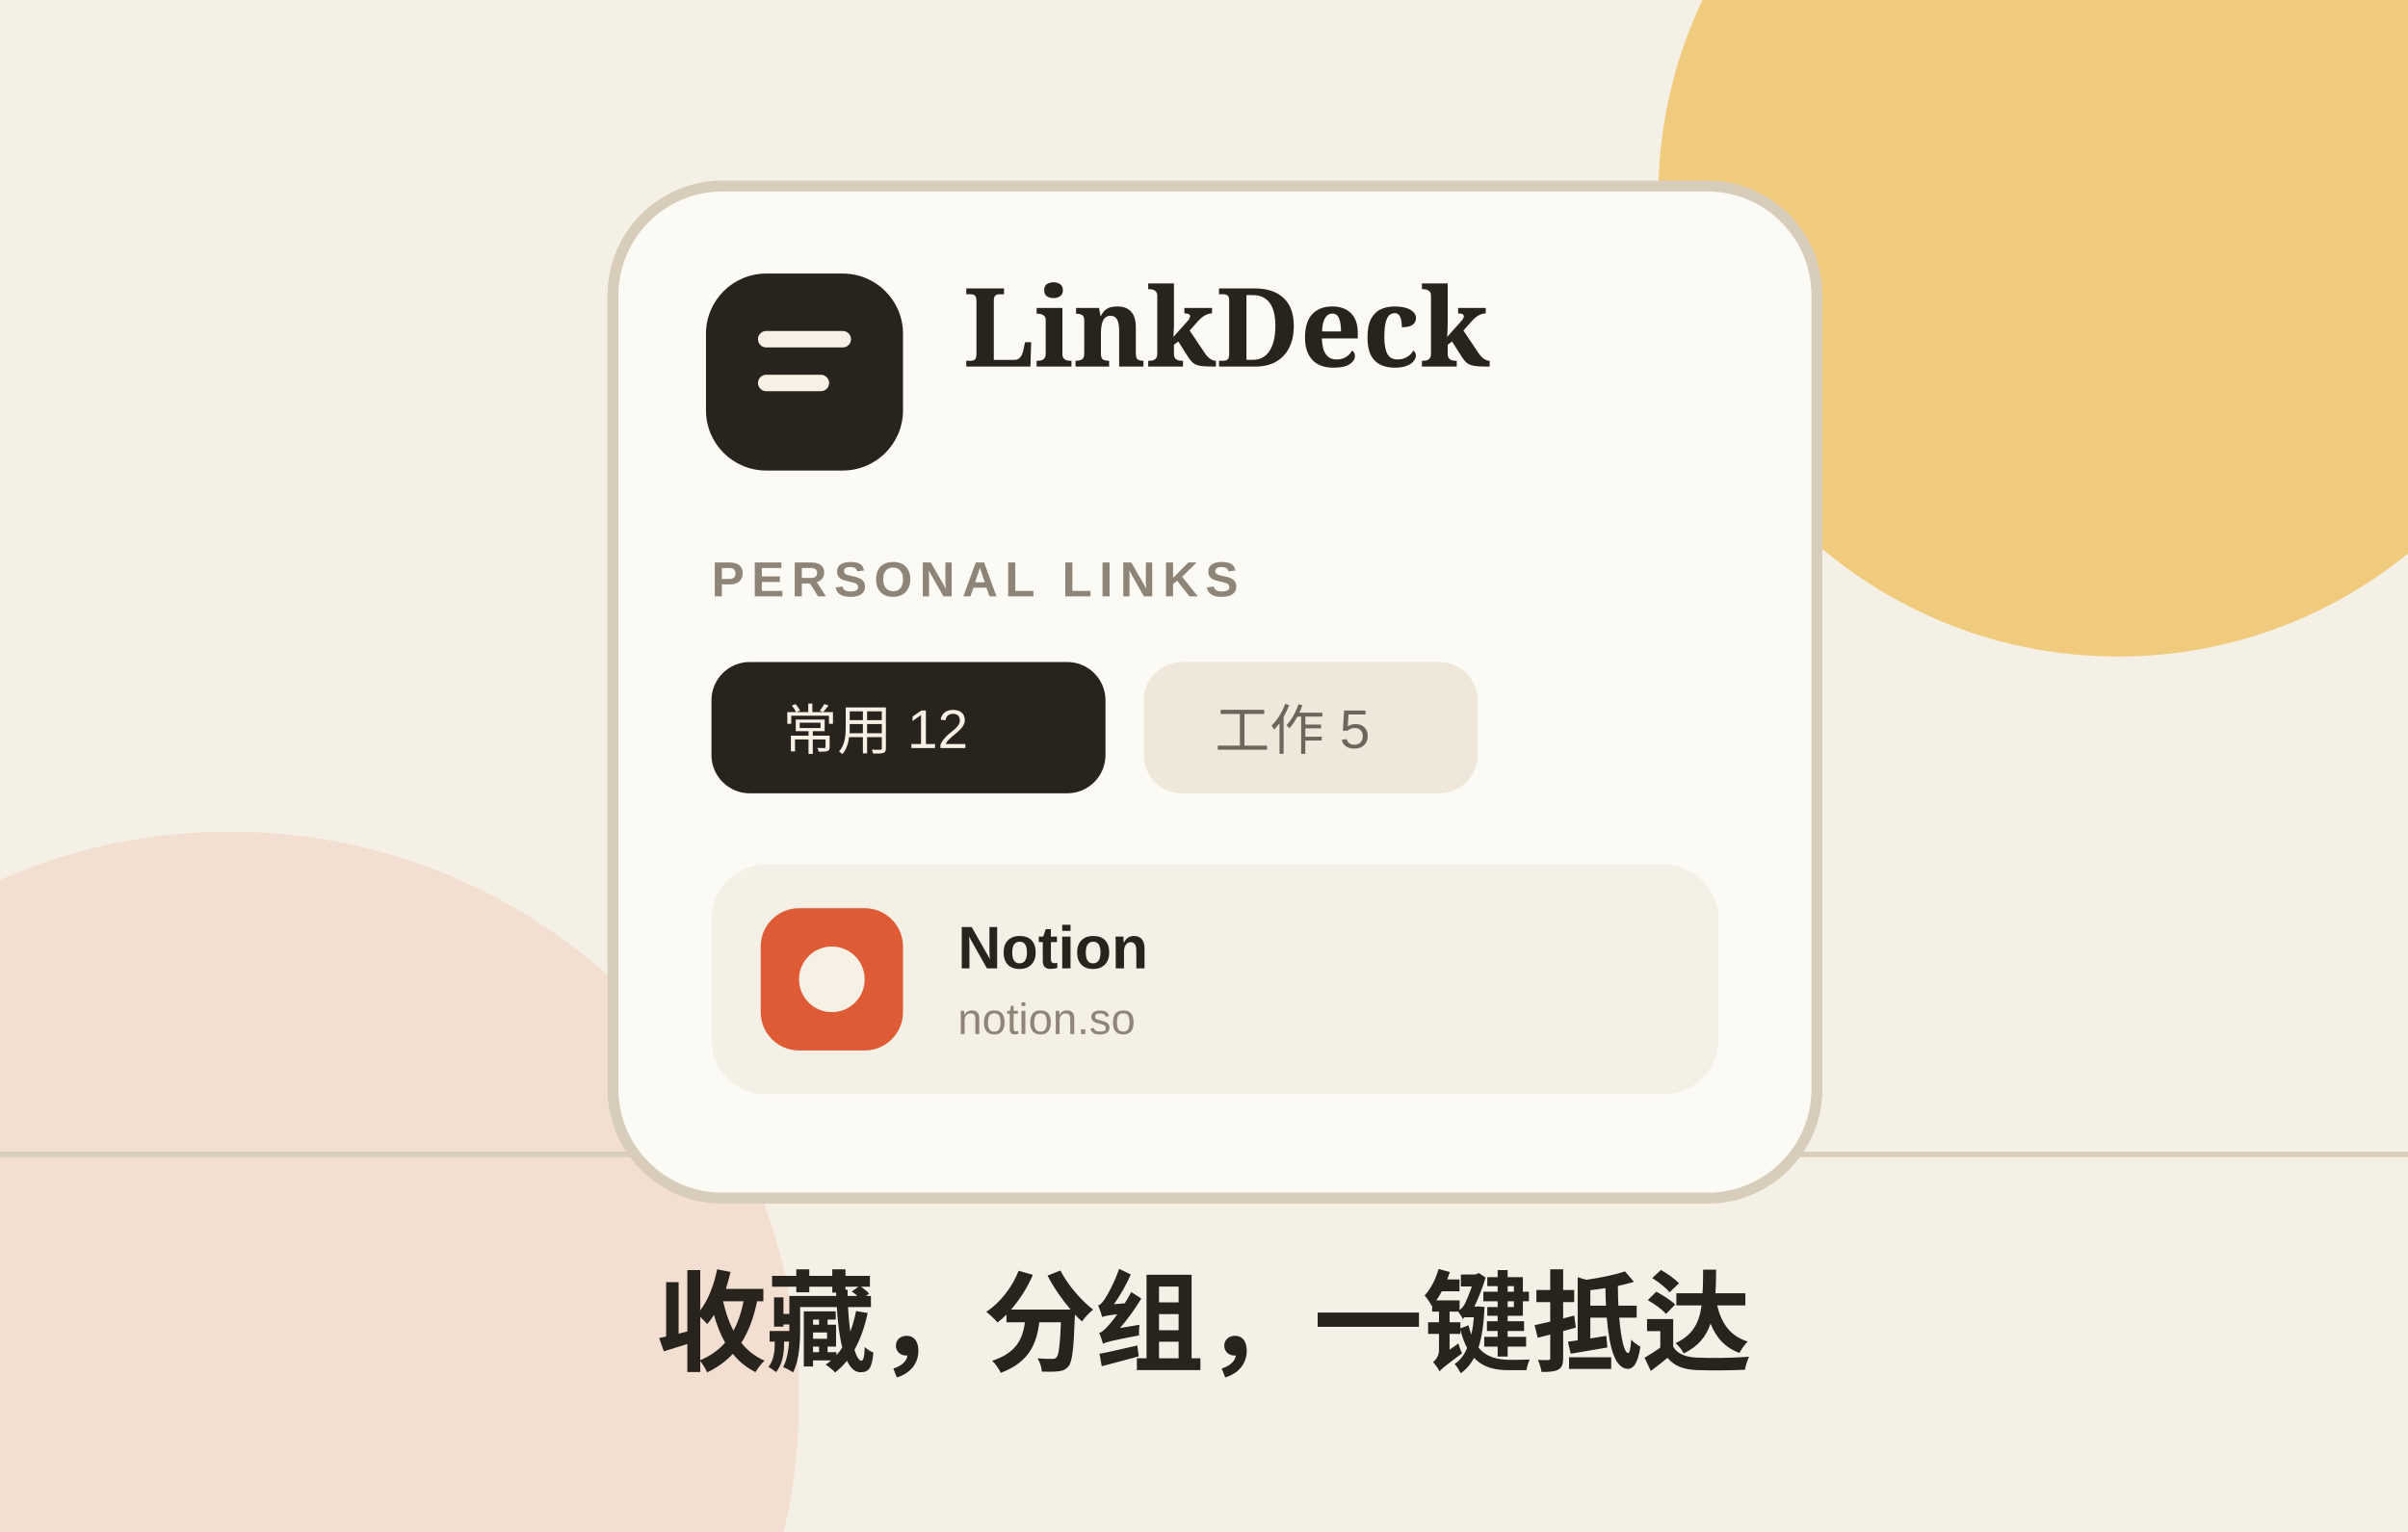
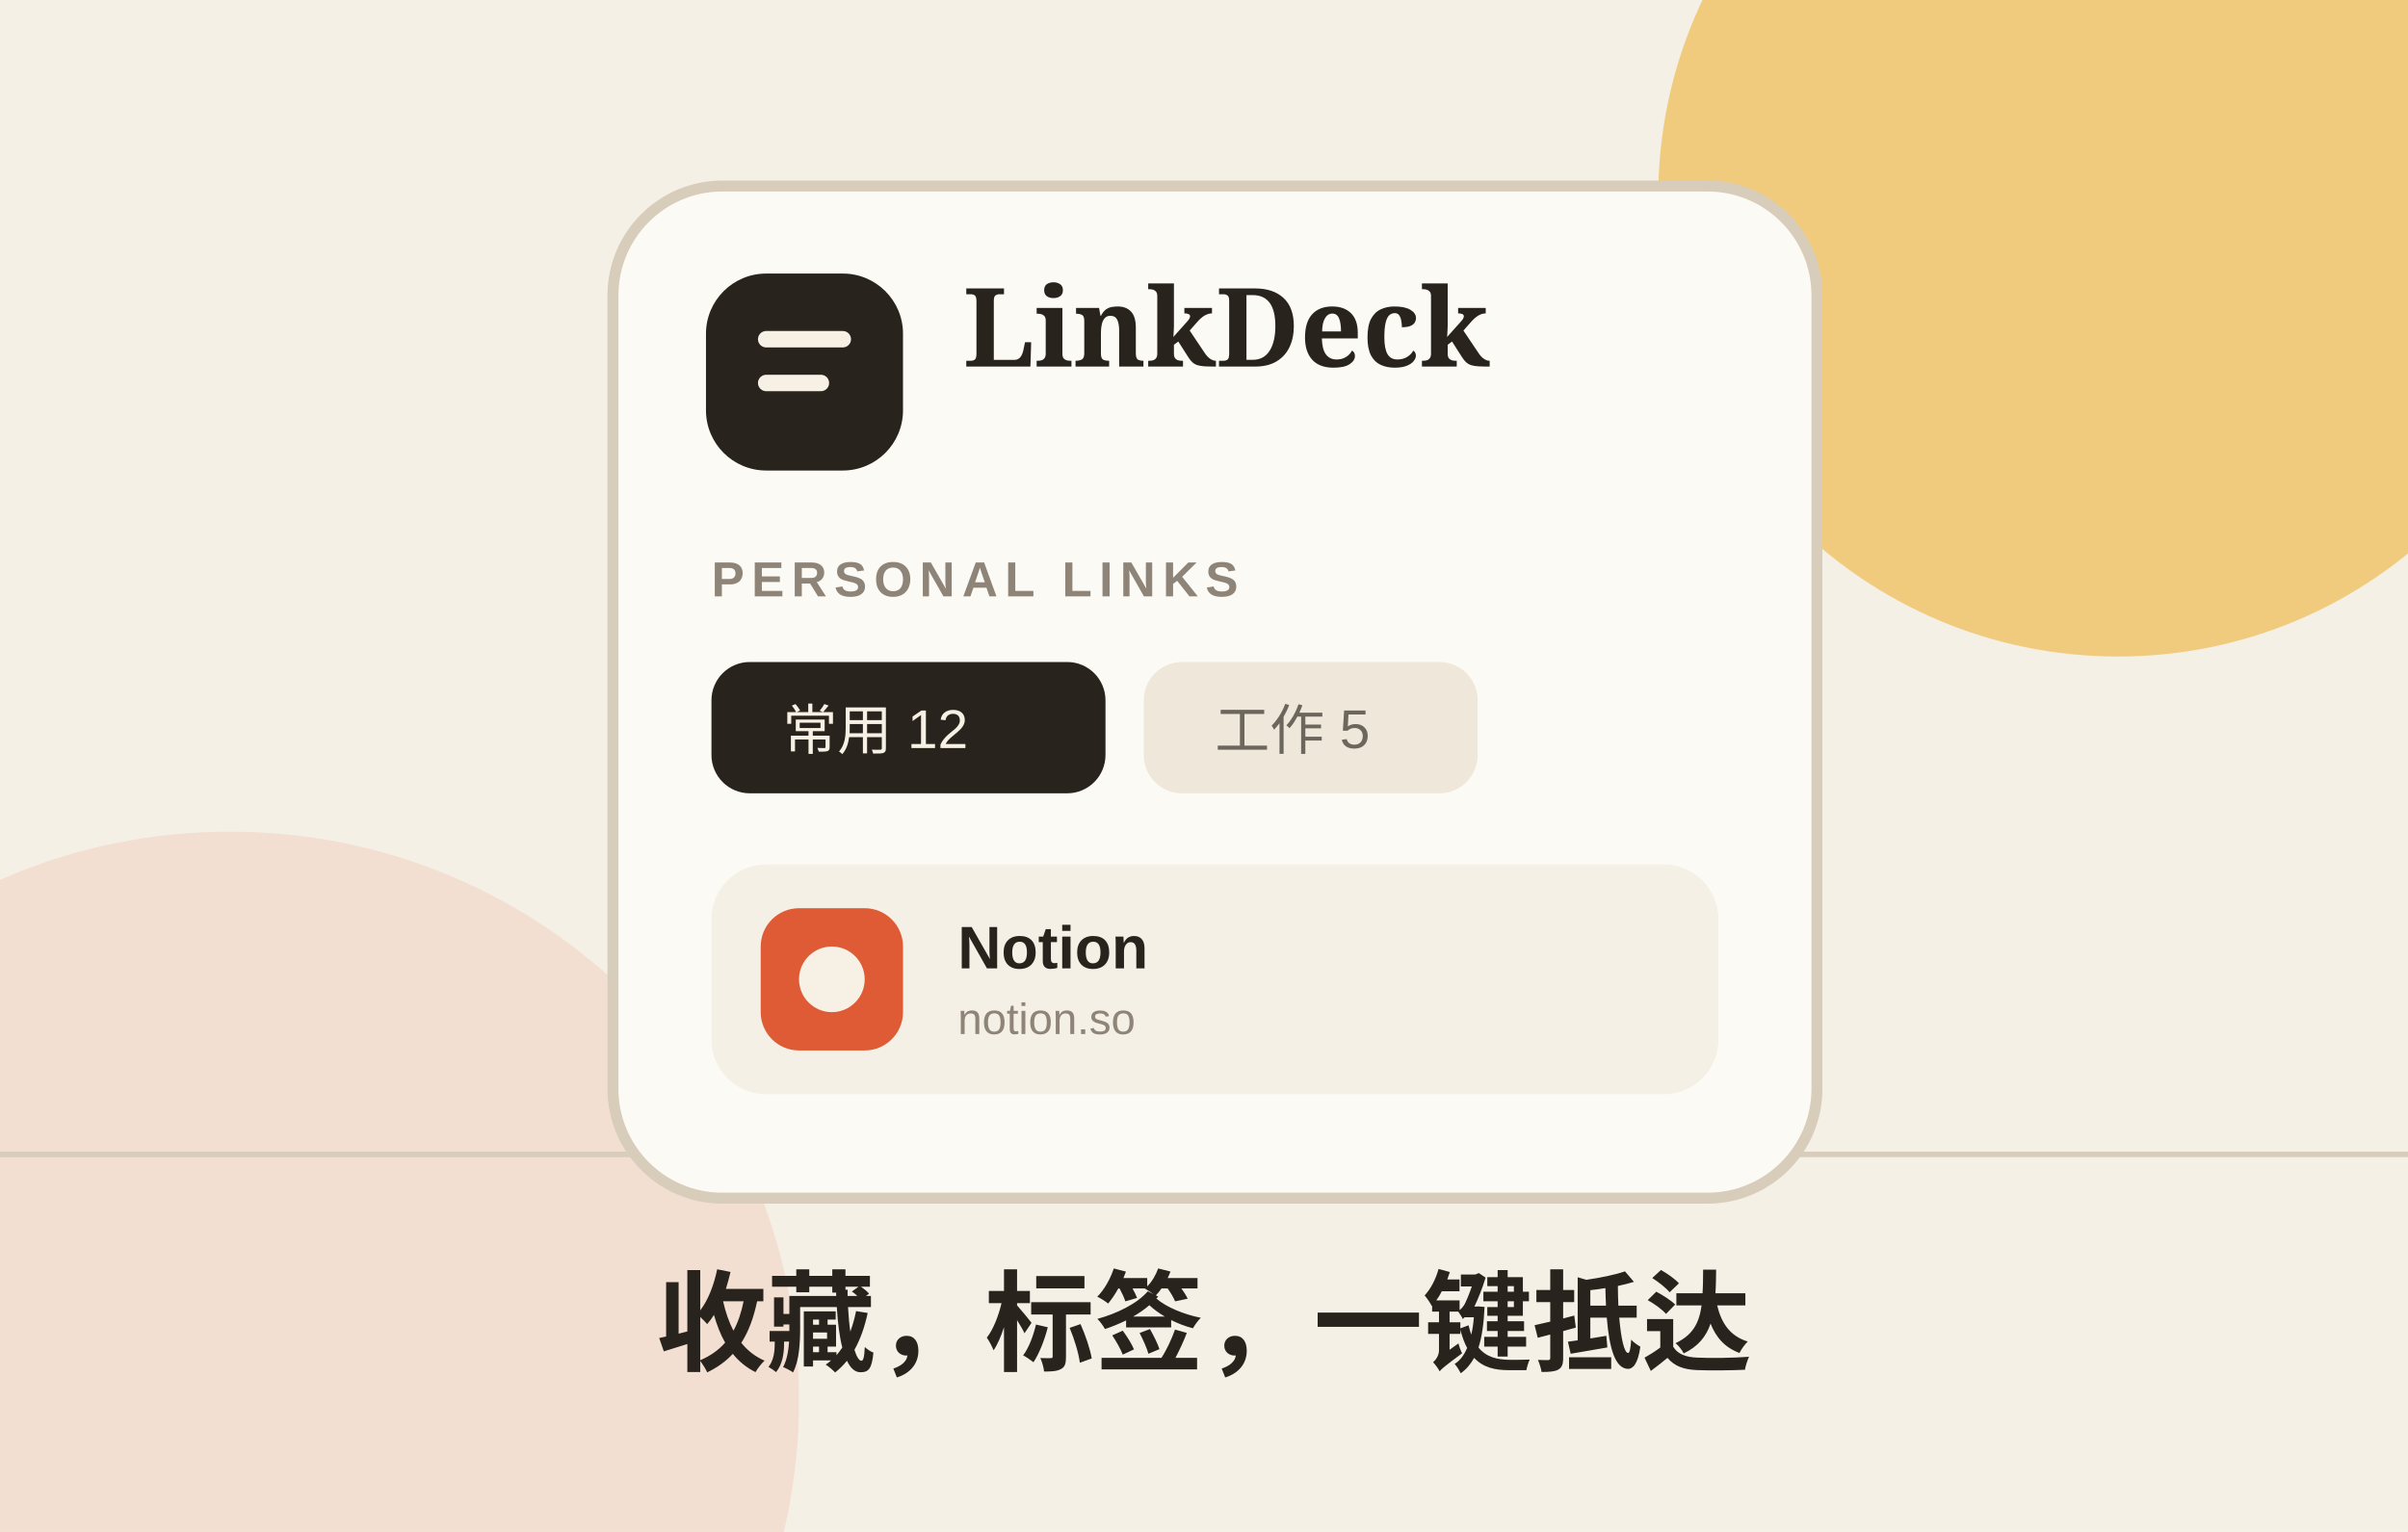
<svg xmlns="http://www.w3.org/2000/svg" width="440" height="280" viewBox="0 0 440 280">
  <rect width="440" height="280" fill="#F5F0E6" />
  <circle cx="387" cy="36" r="84" fill="#EFBD55" opacity=".72" />
  <circle cx="42" cy="256" r="104" fill="#DF5B36" opacity=".12" />
  <path d="M0 211H440" stroke="#D8CCBA" stroke-width="1" />
  <g transform="translate(112 34)">
    <rect width="220" height="185" rx="20" fill="#FCFAF4" stroke="#D8CCBA" stroke-width="2" />
    <rect x="17" y="16" width="36" height="36" rx="11" fill="#29231D" />
    <path d="M28 28h14M28 36h10" stroke="#F7F0E4" stroke-width="3" stroke-linecap="round" />
    <text x="64" y="33" fill="#29231D" font-family="Georgia, serif" font-size="20" font-weight="700">LinkDeck</text>
    <text x="18" y="75" fill="#8E8478" font-family="Arial, sans-serif" font-size="9" font-weight="700" letter-spacing="1.3">PERSONAL LINKS</text>
    <rect x="18" y="87" width="72" height="24" rx="7" fill="#29231D" />
    <text x="31" y="103" fill="#F7F0E4" font-family="Arial, sans-serif" font-size="10">常用  12</text>
    <rect x="97" y="87" width="61" height="24" rx="7" fill="#EEE7DA" />
    <text x="110" y="103" fill="#6D665D" font-family="Arial, sans-serif" font-size="10">工作  5</text>
    <g transform="translate(18 124)">
      <rect width="184" height="42" rx="10" fill="#F5F0E6" />
      <rect x="9" y="8" width="26" height="26" rx="7" fill="#DF5B36" />
      <circle cx="22" cy="21" r="6" fill="#F7F0E4" />
      <text x="45" y="19" fill="#29231D" font-family="Arial, sans-serif" font-size="11" font-weight="700">Notion</text>
      <text x="45" y="31" fill="#8E8478" font-family="Arial, sans-serif" font-size="8">notion.so</text>
    </g>
  </g>
-   <text x="220" y="249" fill="#29231D" font-family="Georgia, serif" font-size="20" font-weight="700" text-anchor="middle">收藏，分组，一键抵达</text>
+   <text x="220" y="249" fill="#29231D" font-family="Georgia, serif" font-size="20" font-weight="700" text-anchor="middle">收藏，标签，一键抵达</text>
</svg>
